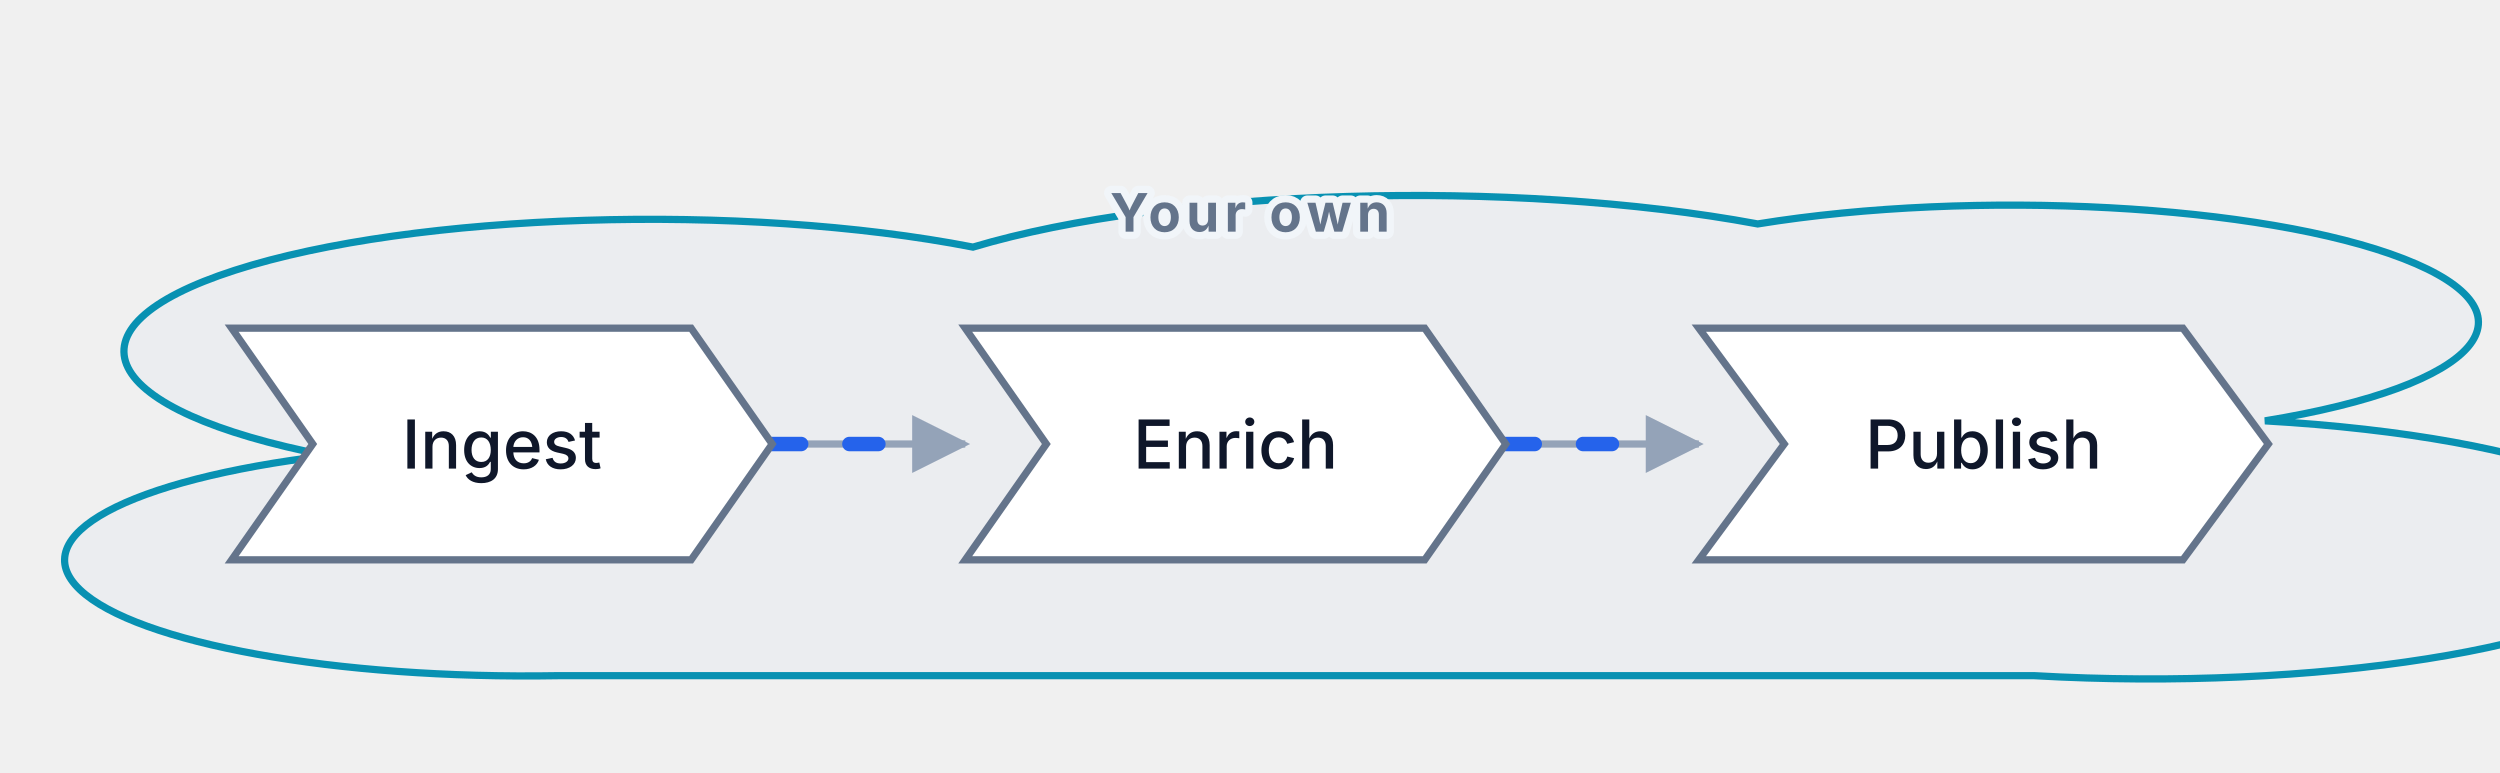
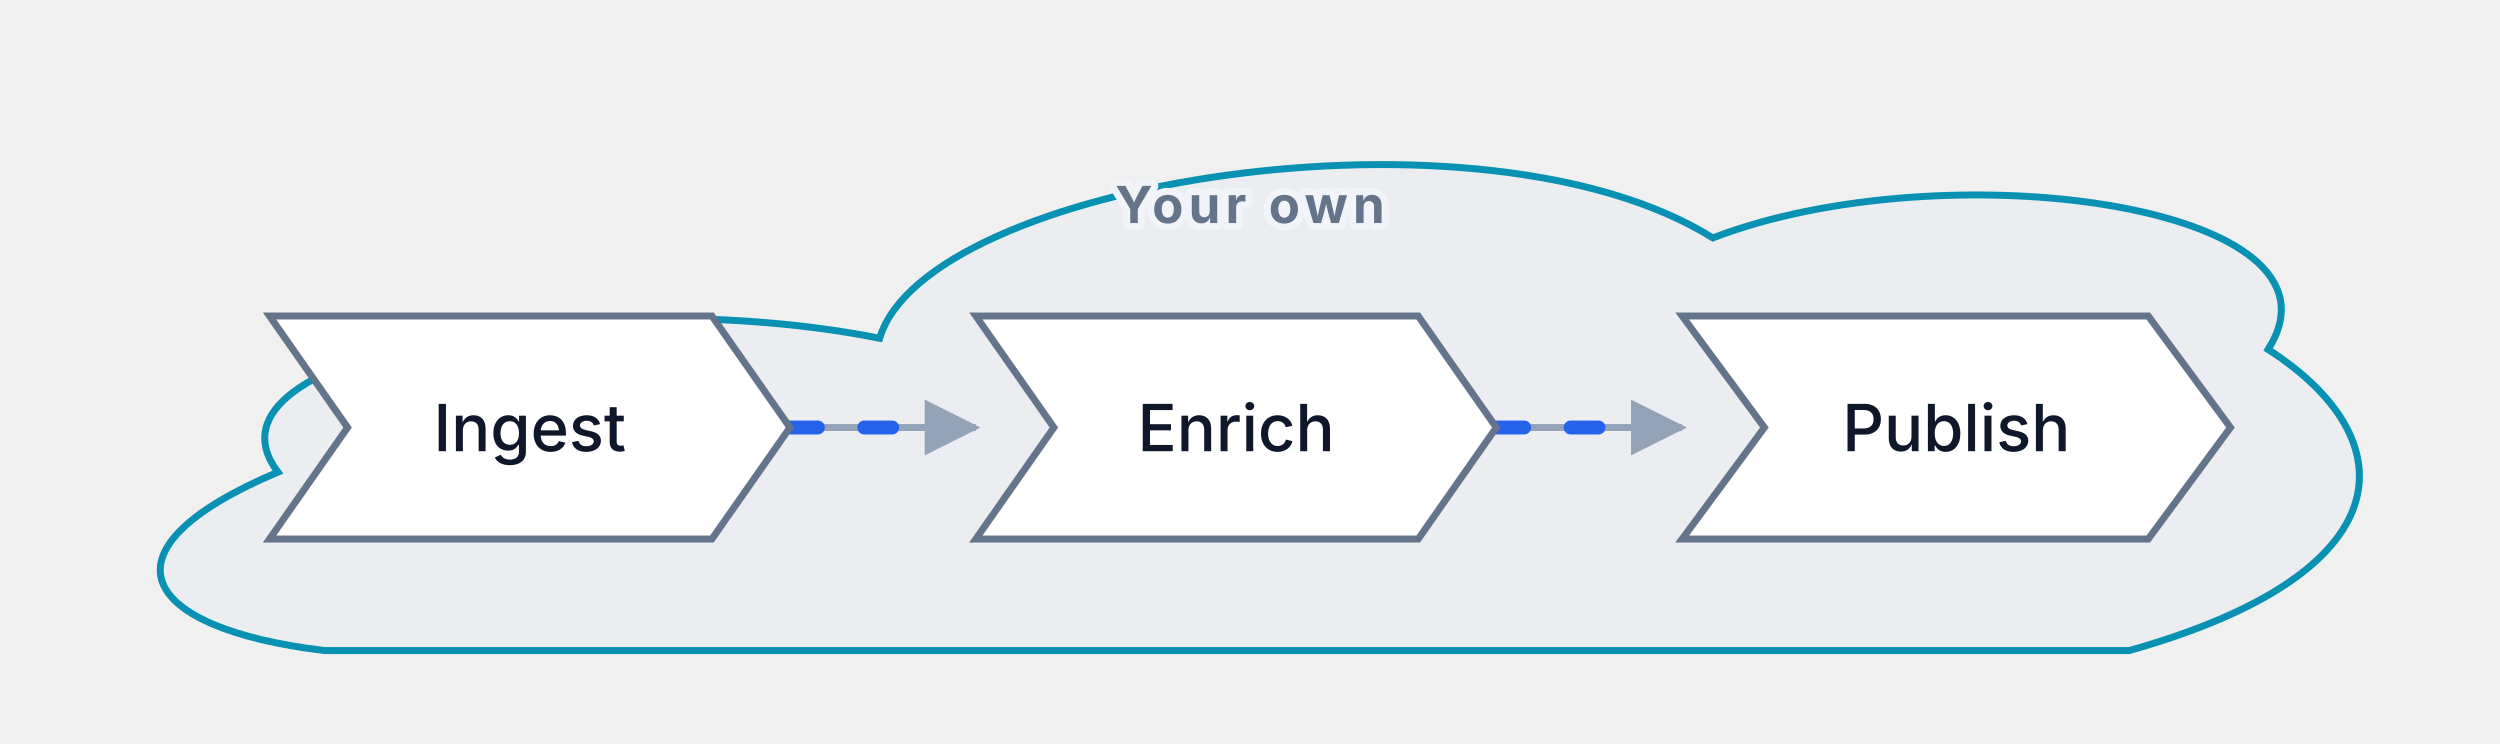
- <svg xmlns="http://www.w3.org/2000/svg" viewBox="0 0 518 160" width="518" height="160" data-orrery="1">
+ <svg xmlns="http://www.w3.org/2000/svg" viewBox="0 0 538 160" width="538" height="160" data-orrery="1">
  <style>.group-box{fill:#e2e8f0;fill-opacity:.35;stroke:#cbd5e1;stroke-width:1.5}
.group-label{font:700 11px Inter,system-ui,-apple-system,"Segoe UI",Roboto,sans-serif;fill:#64748b;letter-spacing:.1em;text-transform:uppercase;paint-order:stroke;stroke:#f1f5f9;stroke-width:3px;stroke-linejoin:round}
.group-label.centred{text-anchor:middle}
.group[data-collapsed] .group-box{fill-opacity:.7}
.summary-label{font:500 14px Inter,system-ui,-apple-system,"Segoe UI",Roboto,sans-serif;fill:#0f172a;text-anchor:middle;dominant-baseline:central}
.expand-mark{fill:none;stroke:#94a3b8;stroke-width:1.5;stroke-linecap:round}
.node-box{fill:#ffffff;stroke:#64748b;stroke-width:1.5}
.node-label{font:500 14px Inter,system-ui,-apple-system,"Segoe UI",Roboto,sans-serif;fill:#0f172a;text-anchor:middle;dominant-baseline:central}
.node-tech{font:12px Inter,system-ui,-apple-system,"Segoe UI",Roboto,sans-serif;fill:#64748b;text-anchor:middle;dominant-baseline:central;font-variant-numeric:tabular-nums}
.replica-box{fill:#ffffff;stroke:#94a3b8;stroke-width:1.5}
.badge{font:600 12px Inter,system-ui,-apple-system,"Segoe UI",Roboto,sans-serif;fill:#64748b;text-anchor:end;dominant-baseline:central;font-variant-numeric:tabular-nums}
.node[data-ghost]{opacity:.5}.node[data-ghost] .node-box{stroke-dasharray:3 3}.node[data-ghost] .node-label{font-style:italic}
.glyph{fill:none;stroke:#475569;stroke-width:1.5;stroke-linejoin:round;stroke-linecap:round}
.glyph-text{font:600 13px Inter,system-ui,-apple-system,"Segoe UI",Roboto,sans-serif;fill:#475569;text-anchor:middle;dominant-baseline:central}
.edge{fill:none;stroke:#94a3b8;stroke-width:1.5}
.flow{fill:none;stroke:#2563eb;stroke-linecap:round;stroke-dasharray:6 10;animation:orrery-flow 1s linear infinite}
.edge-label{font:12px Inter,system-ui,-apple-system,"Segoe UI",Roboto,sans-serif;fill:#64748b;text-anchor:middle;dominant-baseline:central;paint-order:stroke;stroke:#ffffff;stroke-width:4px;stroke-linejoin:round}
.legend text{font:12px Inter,system-ui,-apple-system,"Segoe UI",Roboto,sans-serif;fill:#64748b;dominant-baseline:central}.legend .legend-name{font-weight:600;fill:#0f172a}
.step-note{font:500 13px Inter,system-ui,-apple-system,"Segoe UI",Roboto,sans-serif;fill:#334155;dominant-baseline:central}
.callout-box{fill:#ffffff;stroke:#64748b;stroke-width:1.5}
.callout-leader{fill:none;stroke:#64748b;stroke-width:1.5}
.callout-text{font:12px Inter,system-ui,-apple-system,"Segoe UI",Roboto,sans-serif;fill:#334155;dominant-baseline:central}
.heading-back{fill:#ffffff}
.heading-title{font:600 16px Inter,system-ui,-apple-system,"Segoe UI",Roboto,sans-serif;fill:#0f172a}
.heading-text{font:12px Inter,system-ui,-apple-system,"Segoe UI",Roboto,sans-serif;fill:#64748b}
.heading-title.centred,.heading-text.centred{text-anchor:middle}
@keyframes orrery-flow{to{stroke-dashoffset:-16}}
@keyframes orrery-pulse{0%{stroke-opacity:1}50%{stroke-opacity:0.4}100%{stroke-opacity:1}}
.kind-external .node-box{stroke-dasharray:5 4;fill:#f8fafc}
.gk-region .group-box{stroke-dasharray:8 6}
.gk-zone .group-box{stroke-dasharray:3 5}
.gk-cluster .group-box{stroke:#94a3b8}
.gk-boundary .group-box{stroke:#dc2626;fill-opacity:0;stroke-dasharray:8 6}
.gk-pipeline .group-box{stroke:#0891b2}
.edge-async{stroke-dasharray:6 5}
.edge-replication{stroke-dasharray:2 4}
.edge-dataflow{stroke-width:3}
.st-degraded .node-box{stroke:#d97706;stroke-width:2;fill:#fffbeb}
.st-degraded .group-box{stroke:#d97706;stroke-width:2;fill:#fffbeb}
.st-degraded .node-label{fill:#92400e}
.st-degraded .group-label{fill:#92400e}
.st-failed .node-box{stroke:#dc2626;stroke-width:2;fill:#fef2f2;animation:orrery-pulse 1.2s linear infinite}
.st-failed .group-box{stroke:#dc2626;stroke-width:2;fill:#fef2f2;animation:orrery-pulse 1.2s linear infinite}
.st-failed .node-label{fill:#991b1b}
.st-failed .group-label{fill:#991b1b}
.st-off .node-box{stroke-dasharray:4 4}
.st-off .group-box{stroke-dasharray:4 4}
.st-off{opacity:0.45}</style>
  <defs>
    <marker id="arrow" viewBox="0 0 12 12" refX="11" refY="6" markerWidth="12" markerHeight="12" markerUnits="userSpaceOnUse" orient="auto">
      <path d="M0 0L12 6L0 12z" fill="#94a3b8" />
    </marker>
    <marker id="arrow-start" viewBox="0 0 12 12" refX="1" refY="6" markerWidth="12" markerHeight="12" markerUnits="userSpaceOnUse" orient="auto">
      <path d="M12 0L0 6L12 12z" fill="#94a3b8" />
    </marker>
  </defs>
  <g class="scene">
-     <g class="view" data-view="own" data-open="" data-title="Every shape" data-size="518 160">
+     <g class="view" data-view="own" data-open="" data-title="Every shape" data-size="538 160">
      <g class="groups">
-         <g class="group gk-pipeline st-on" data-group="own" data-bbox="20 20 478 120" data-state="on" transform="translate(20 20)">
-           <path class="group-box" data-shape="M20 100A20 20 0 0 1 10 62A22 22 0 0 1 38 26A25 25 0 0 1 72 22A20 20 0 0 1 94 56A18 18 0 0 1 84 100Z" d="M95.6 120A95.6 24 0 0 1 47.8 74.4A105.2 26.4 0 0 1 181.6 31.2A119.5 30 0 0 1 344.2 26.4A95.6 24 0 0 1 449.3 67.2A86 21.6 0 0 1 401.5 120Z" />
-           <text class="group-label centred" x="239" y="28">Your own</text>
+         <g class="group gk-pipeline st-on" data-group="own" data-bbox="20 20 498 120" data-state="on" transform="translate(20 20)">
+           <path class="group-box" data-shape="M10 100C2 96 0 82 8 68C4 46 22 34 34 44C36 16 60 0 70 26C80 10 98 20 94 46C100 62 100 86 88 100Z" d="M49.8 120C10 115.2 0 98.4 39.8 81.6C19.9 55.2 109.6 40.8 169.3 52.8C179.3 19.2 298.8 0 348.6 31.2C398.4 12 488 24 468.1 55.2C498 74.4 498 103.2 438.2 120Z" />
+           <text class="group-label centred" x="249" y="28">Your own</text>
        </g>
      </g>
      <g class="edges">
-         <path class="edge edge-sync" data-edge="ingest-&gt;enrich" data-kind="sync" d="M160 92 L200 92" marker-end="url(#arrow)" />
-         <path class="flow" data-flow="ingest-&gt;enrich" data-load="0.5" d="M160 92 L188 92" style="stroke-width:3;animation-duration:1.8s" />
-         <path class="edge edge-sync" data-edge="enrich-&gt;publish" data-kind="sync" d="M312 92 L352 92" marker-end="url(#arrow)" />
-         <path class="flow" data-flow="enrich-&gt;publish" data-load="0.5" d="M312 92 L340 92" style="stroke-width:3;animation-duration:1.8s" />
+         <path class="edge edge-sync" data-edge="ingest-&gt;enrich" data-kind="sync" d="M170 92 L210 92" marker-end="url(#arrow)" />
+         <path class="flow" data-flow="ingest-&gt;enrich" data-load="0.5" d="M170 92 L198 92" style="stroke-width:3;animation-duration:1.8s" />
+         <path class="edge edge-sync" data-edge="enrich-&gt;publish" data-kind="sync" d="M322 92 L362 92" marker-end="url(#arrow)" />
+         <path class="flow" data-flow="enrich-&gt;publish" data-load="0.5" d="M322 92 L350 92" style="stroke-width:3;animation-duration:1.8s" />
      </g>
      <g class="nodes">
-         <g class="node kind-stage st-on" data-node="ingest" data-kind="stage" data-state="on" data-bbox="48 68 112 48" transform="translate(48 68)">
+         <g class="node kind-stage st-on" data-node="ingest" data-kind="stage" data-state="on" data-bbox="58 68 112 48" transform="translate(58 68)">
          <path class="node-box" d="M0 0H95.2L112 24 95.2 48H0L16.8 24Z" />
          <text class="node-label" x="56" y="24">Ingest</text>
        </g>
-         <g class="node kind-stage st-on" data-node="enrich" data-kind="stage" data-state="on" data-bbox="200 68 112 48" transform="translate(200 68)">
+         <g class="node kind-stage st-on" data-node="enrich" data-kind="stage" data-state="on" data-bbox="210 68 112 48" transform="translate(210 68)">
          <path class="node-box" d="M0 0H95.2L112 24 95.2 48H0L16.8 24Z" />
          <text class="node-label" x="56" y="24">Enrich</text>
        </g>
-         <g class="node kind-stage st-on" data-node="publish" data-kind="stage" data-state="on" data-bbox="352 68 118 48" transform="translate(352 68)">
+         <g class="node kind-stage st-on" data-node="publish" data-kind="stage" data-state="on" data-bbox="362 68 118 48" transform="translate(362 68)">
          <path class="node-box" d="M0 0H100.3L118 24 100.3 48H0L17.7 24Z" />
          <text class="node-label" x="59" y="24">Publish</text>
        </g>
      </g>
    </g>
  </g>
</svg>
